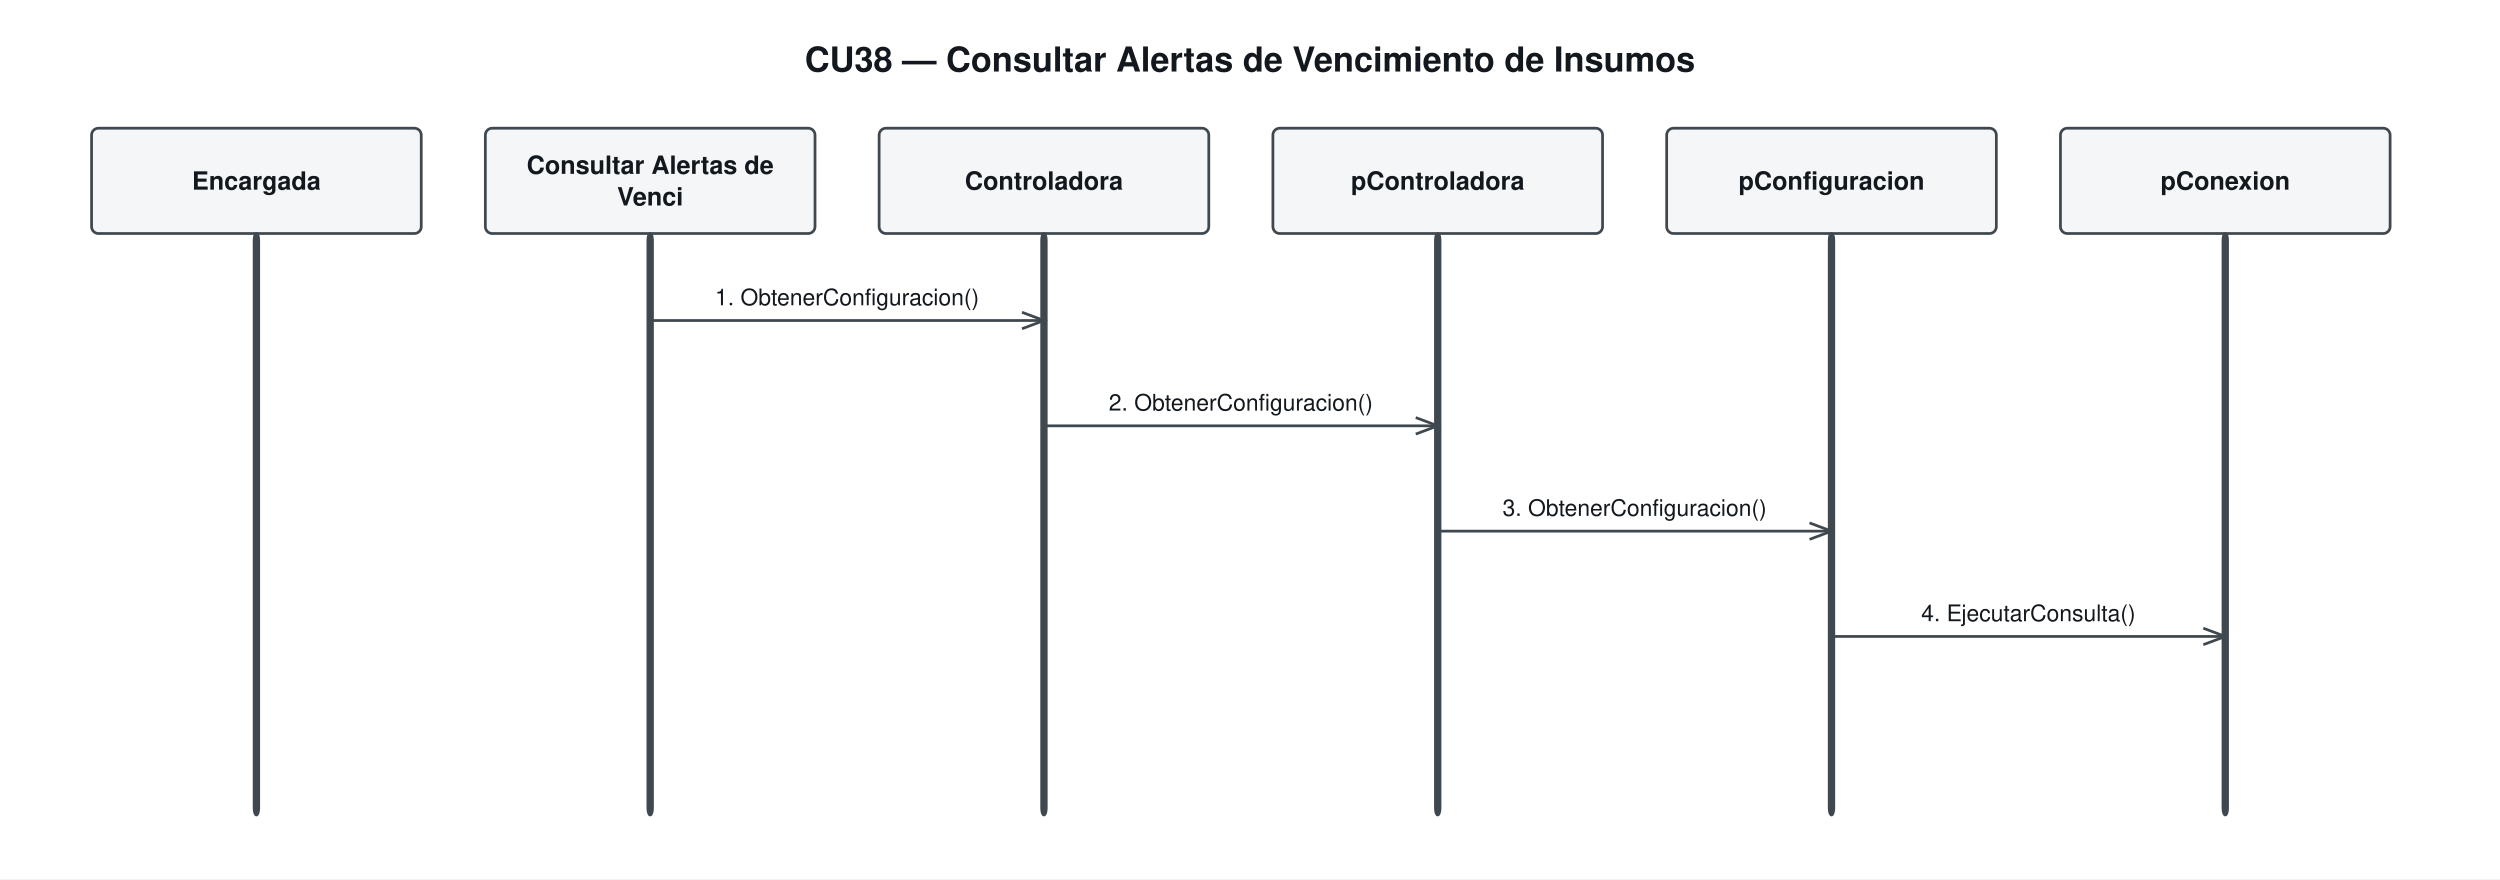
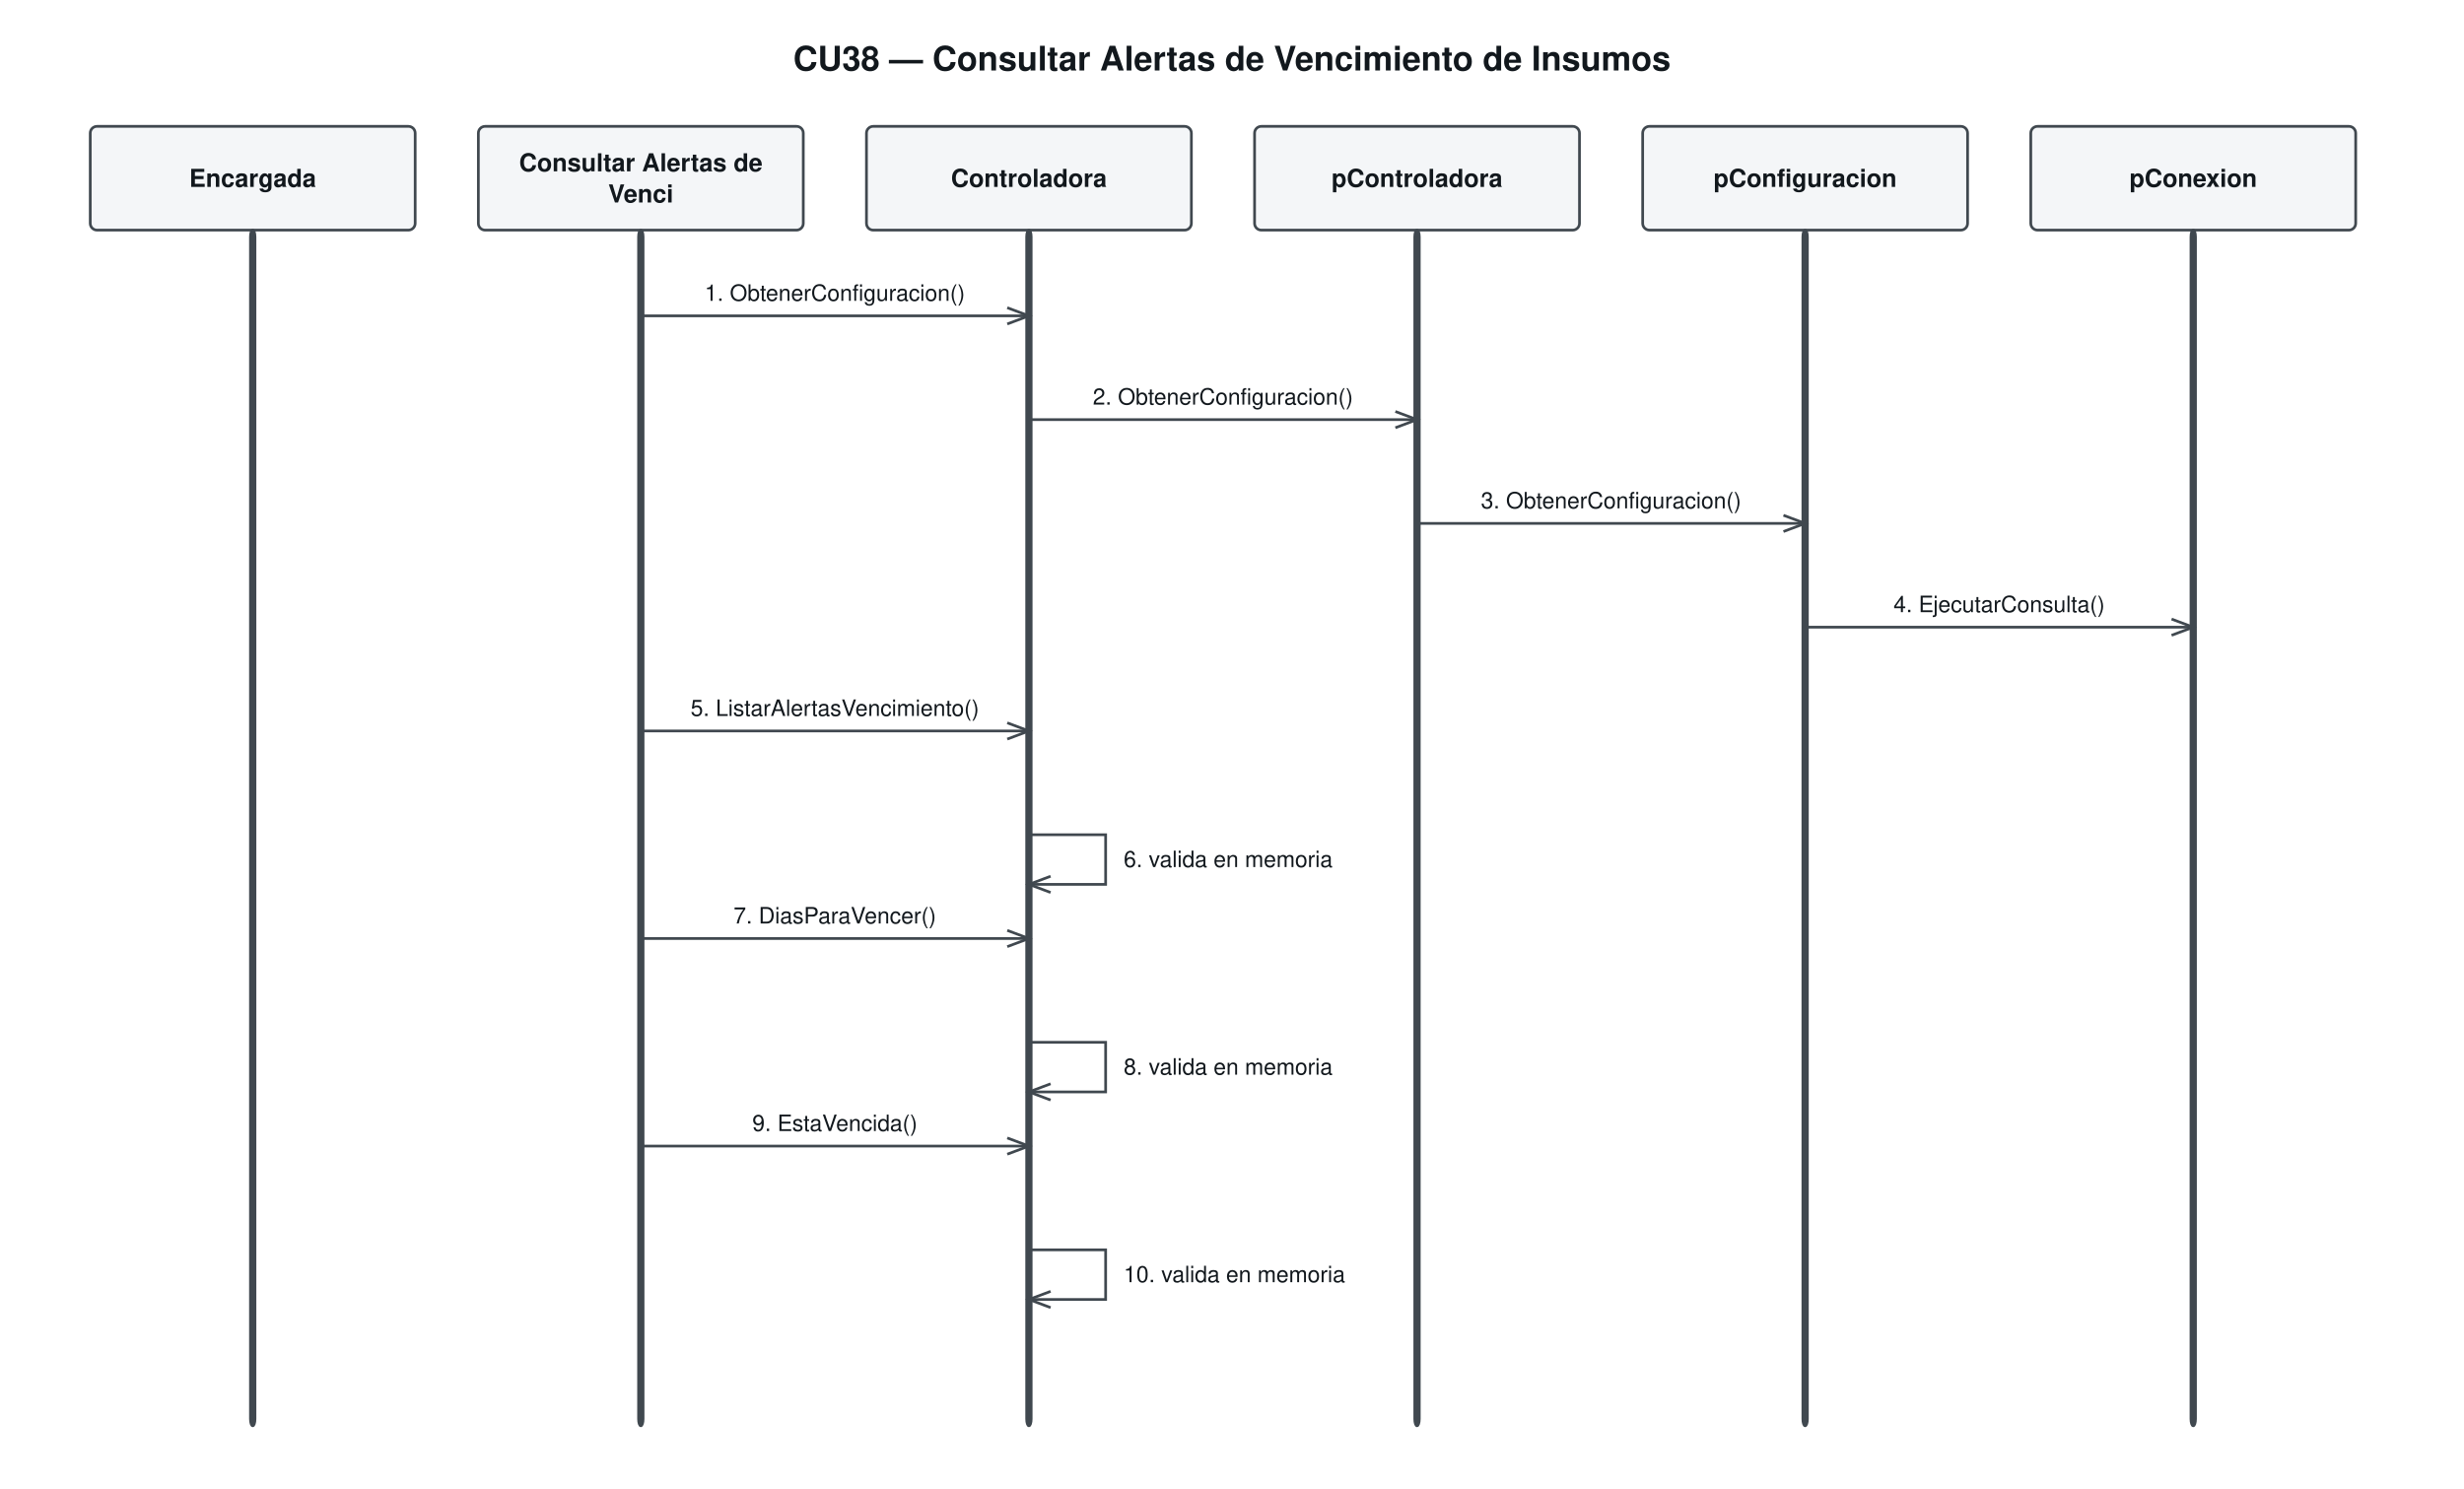
- <svg xmlns="http://www.w3.org/2000/svg" width="1092" height="384" viewBox="0 0 1092 384">
+ <svg xmlns="http://www.w3.org/2000/svg" width="1092" height="660" viewBox="0 0 1092 660">
  <rect width="100%" height="100%" fill="#ffffff" />
  <text x="546.0" y="26.0" font-family="Helvetica, Arial, sans-serif" font-size="15" font-weight="600" fill="#12181d" text-anchor="middle" dominant-baseline="middle">CU38 — Consultar Alertas de Vencimiento de Insumos</text>
  <rect x="40.0" y="56.0" width="144.0" height="46.0" rx="3" fill="#f4f6f8" stroke="#40484f" stroke-width="1.2" />
  <text x="112.0" y="79.0" font-family="Helvetica, Arial, sans-serif" font-size="11" font-weight="600" fill="#12181d" text-anchor="middle" dominant-baseline="middle">Encargada</text>
-   <rect x="111.0" y="102.0" width="2.0" height="254.0" rx="3" fill="#40484f" stroke="#40484f" stroke-width="1.2" />
+   <rect x="111.0" y="102.0" width="2.0" height="530.0" rx="3" fill="#40484f" stroke="#40484f" stroke-width="1.2" />
  <rect x="212.0" y="56.0" width="144.0" height="46.0" rx="3" fill="#f4f6f8" stroke="#40484f" stroke-width="1.2" />
  <text x="284.0" y="72.1" font-family="Helvetica, Arial, sans-serif" font-size="11" font-weight="600" fill="#12181d" text-anchor="middle" dominant-baseline="middle">Consultar Alertas de</text>
  <text x="284.0" y="85.9" font-family="Helvetica, Arial, sans-serif" font-size="11" font-weight="600" fill="#12181d" text-anchor="middle" dominant-baseline="middle">Venci</text>
-   <rect x="283.0" y="102.0" width="2.0" height="254.0" rx="3" fill="#40484f" stroke="#40484f" stroke-width="1.2" />
+   <rect x="283.0" y="102.0" width="2.0" height="530.0" rx="3" fill="#40484f" stroke="#40484f" stroke-width="1.2" />
  <rect x="384.0" y="56.0" width="144.0" height="46.0" rx="3" fill="#f4f6f8" stroke="#40484f" stroke-width="1.2" />
  <text x="456.0" y="79.0" font-family="Helvetica, Arial, sans-serif" font-size="11" font-weight="600" fill="#12181d" text-anchor="middle" dominant-baseline="middle">Controladora</text>
-   <rect x="455.0" y="102.0" width="2.0" height="254.0" rx="3" fill="#40484f" stroke="#40484f" stroke-width="1.2" />
+   <rect x="455.0" y="102.0" width="2.0" height="530.0" rx="3" fill="#40484f" stroke="#40484f" stroke-width="1.2" />
  <rect x="556.0" y="56.0" width="144.0" height="46.0" rx="3" fill="#f4f6f8" stroke="#40484f" stroke-width="1.2" />
  <text x="628.0" y="79.0" font-family="Helvetica, Arial, sans-serif" font-size="11" font-weight="600" fill="#12181d" text-anchor="middle" dominant-baseline="middle">pControladora</text>
-   <rect x="627.0" y="102.0" width="2.0" height="254.0" rx="3" fill="#40484f" stroke="#40484f" stroke-width="1.2" />
+   <rect x="627.0" y="102.0" width="2.0" height="530.0" rx="3" fill="#40484f" stroke="#40484f" stroke-width="1.2" />
  <rect x="728.0" y="56.0" width="144.0" height="46.0" rx="3" fill="#f4f6f8" stroke="#40484f" stroke-width="1.2" />
  <text x="800.0" y="79.0" font-family="Helvetica, Arial, sans-serif" font-size="11" font-weight="600" fill="#12181d" text-anchor="middle" dominant-baseline="middle">pConfiguracion</text>
-   <rect x="799.0" y="102.0" width="2.0" height="254.0" rx="3" fill="#40484f" stroke="#40484f" stroke-width="1.2" />
+   <rect x="799.0" y="102.0" width="2.0" height="530.0" rx="3" fill="#40484f" stroke="#40484f" stroke-width="1.2" />
  <rect x="900.0" y="56.0" width="144.0" height="46.0" rx="3" fill="#f4f6f8" stroke="#40484f" stroke-width="1.2" />
  <text x="972.0" y="79.0" font-family="Helvetica, Arial, sans-serif" font-size="11" font-weight="600" fill="#12181d" text-anchor="middle" dominant-baseline="middle">pConexion</text>
-   <rect x="971.0" y="102.0" width="2.0" height="254.0" rx="3" fill="#40484f" stroke="#40484f" stroke-width="1.2" />
+   <rect x="971.0" y="102.0" width="2.0" height="530.0" rx="3" fill="#40484f" stroke="#40484f" stroke-width="1.2" />
  <line x1="284.0" y1="140.0" x2="456.0" y2="140.0" stroke="#40484f" stroke-width="1.2" />
  <path d="M 446.4 143.6 L 456.0 140.0 L 446.4 136.4" fill="none" stroke="#40484f" stroke-width="1.2" />
  <text x="370.0" y="130.0" font-family="Helvetica, Arial, sans-serif" font-size="10" fill="#12181d" text-anchor="middle" dominant-baseline="middle">1. ObtenerConfiguracion()</text>
  <line x1="456.0" y1="186.0" x2="628.0" y2="186.0" stroke="#40484f" stroke-width="1.2" />
  <path d="M 618.4 189.6 L 628.0 186.0 L 618.4 182.4" fill="none" stroke="#40484f" stroke-width="1.2" />
  <text x="542.0" y="176.0" font-family="Helvetica, Arial, sans-serif" font-size="10" fill="#12181d" text-anchor="middle" dominant-baseline="middle">2. ObtenerConfiguracion()</text>
  <line x1="628.0" y1="232.0" x2="800.0" y2="232.0" stroke="#40484f" stroke-width="1.2" />
  <path d="M 790.4 235.6 L 800.0 232.0 L 790.4 228.4" fill="none" stroke="#40484f" stroke-width="1.2" />
  <text x="714.0" y="222.0" font-family="Helvetica, Arial, sans-serif" font-size="10" fill="#12181d" text-anchor="middle" dominant-baseline="middle">3. ObtenerConfiguracion()</text>
  <line x1="800.0" y1="278.0" x2="972.0" y2="278.0" stroke="#40484f" stroke-width="1.2" />
  <path d="M 962.4 281.6 L 972.0 278.0 L 962.4 274.4" fill="none" stroke="#40484f" stroke-width="1.2" />
  <text x="886.0" y="268.0" font-family="Helvetica, Arial, sans-serif" font-size="10" fill="#12181d" text-anchor="middle" dominant-baseline="middle">4. EjecutarConsulta()</text>
+   <line x1="284.0" y1="324.0" x2="456.0" y2="324.0" stroke="#40484f" stroke-width="1.2" />
+   <path d="M 446.4 327.6 L 456.0 324.0 L 446.4 320.4" fill="none" stroke="#40484f" stroke-width="1.2" />
+   <text x="370.0" y="314.0" font-family="Helvetica, Arial, sans-serif" font-size="10" fill="#12181d" text-anchor="middle" dominant-baseline="middle">5. ListarAlertasVencimiento()</text>
+   <path d="M 456.0 370.0 h 34 v 22 h -34" fill="none" stroke="#40484f" stroke-width="1.2" />
+   <path d="M 465.6 388.4 L 456.0 392.0 L 465.6 395.6" fill="none" stroke="#40484f" stroke-width="1.2" />
+   <text x="498.0" y="381.0" font-family="Helvetica, Arial, sans-serif" font-size="10" fill="#12181d" text-anchor="start" dominant-baseline="middle">6. valida en memoria</text>
+   <line x1="284.0" y1="416.0" x2="456.0" y2="416.0" stroke="#40484f" stroke-width="1.2" />
+   <path d="M 446.4 419.6 L 456.0 416.0 L 446.4 412.4" fill="none" stroke="#40484f" stroke-width="1.2" />
+   <text x="370.0" y="406.0" font-family="Helvetica, Arial, sans-serif" font-size="10" fill="#12181d" text-anchor="middle" dominant-baseline="middle">7. DiasParaVencer()</text>
+   <path d="M 456.0 462.0 h 34 v 22 h -34" fill="none" stroke="#40484f" stroke-width="1.2" />
+   <path d="M 465.6 480.4 L 456.0 484.0 L 465.6 487.6" fill="none" stroke="#40484f" stroke-width="1.2" />
+   <text x="498.0" y="473.0" font-family="Helvetica, Arial, sans-serif" font-size="10" fill="#12181d" text-anchor="start" dominant-baseline="middle">8. valida en memoria</text>
+   <line x1="284.0" y1="508.0" x2="456.0" y2="508.0" stroke="#40484f" stroke-width="1.2" />
+   <path d="M 446.4 511.6 L 456.0 508.0 L 446.4 504.4" fill="none" stroke="#40484f" stroke-width="1.2" />
+   <text x="370.0" y="498.0" font-family="Helvetica, Arial, sans-serif" font-size="10" fill="#12181d" text-anchor="middle" dominant-baseline="middle">9. EstaVencida()</text>
+   <path d="M 456.0 554.0 h 34 v 22 h -34" fill="none" stroke="#40484f" stroke-width="1.2" />
+   <path d="M 465.6 572.4 L 456.0 576.0 L 465.6 579.6" fill="none" stroke="#40484f" stroke-width="1.2" />
+   <text x="498.0" y="565.0" font-family="Helvetica, Arial, sans-serif" font-size="10" fill="#12181d" text-anchor="start" dominant-baseline="middle">10. valida en memoria</text>
</svg>
